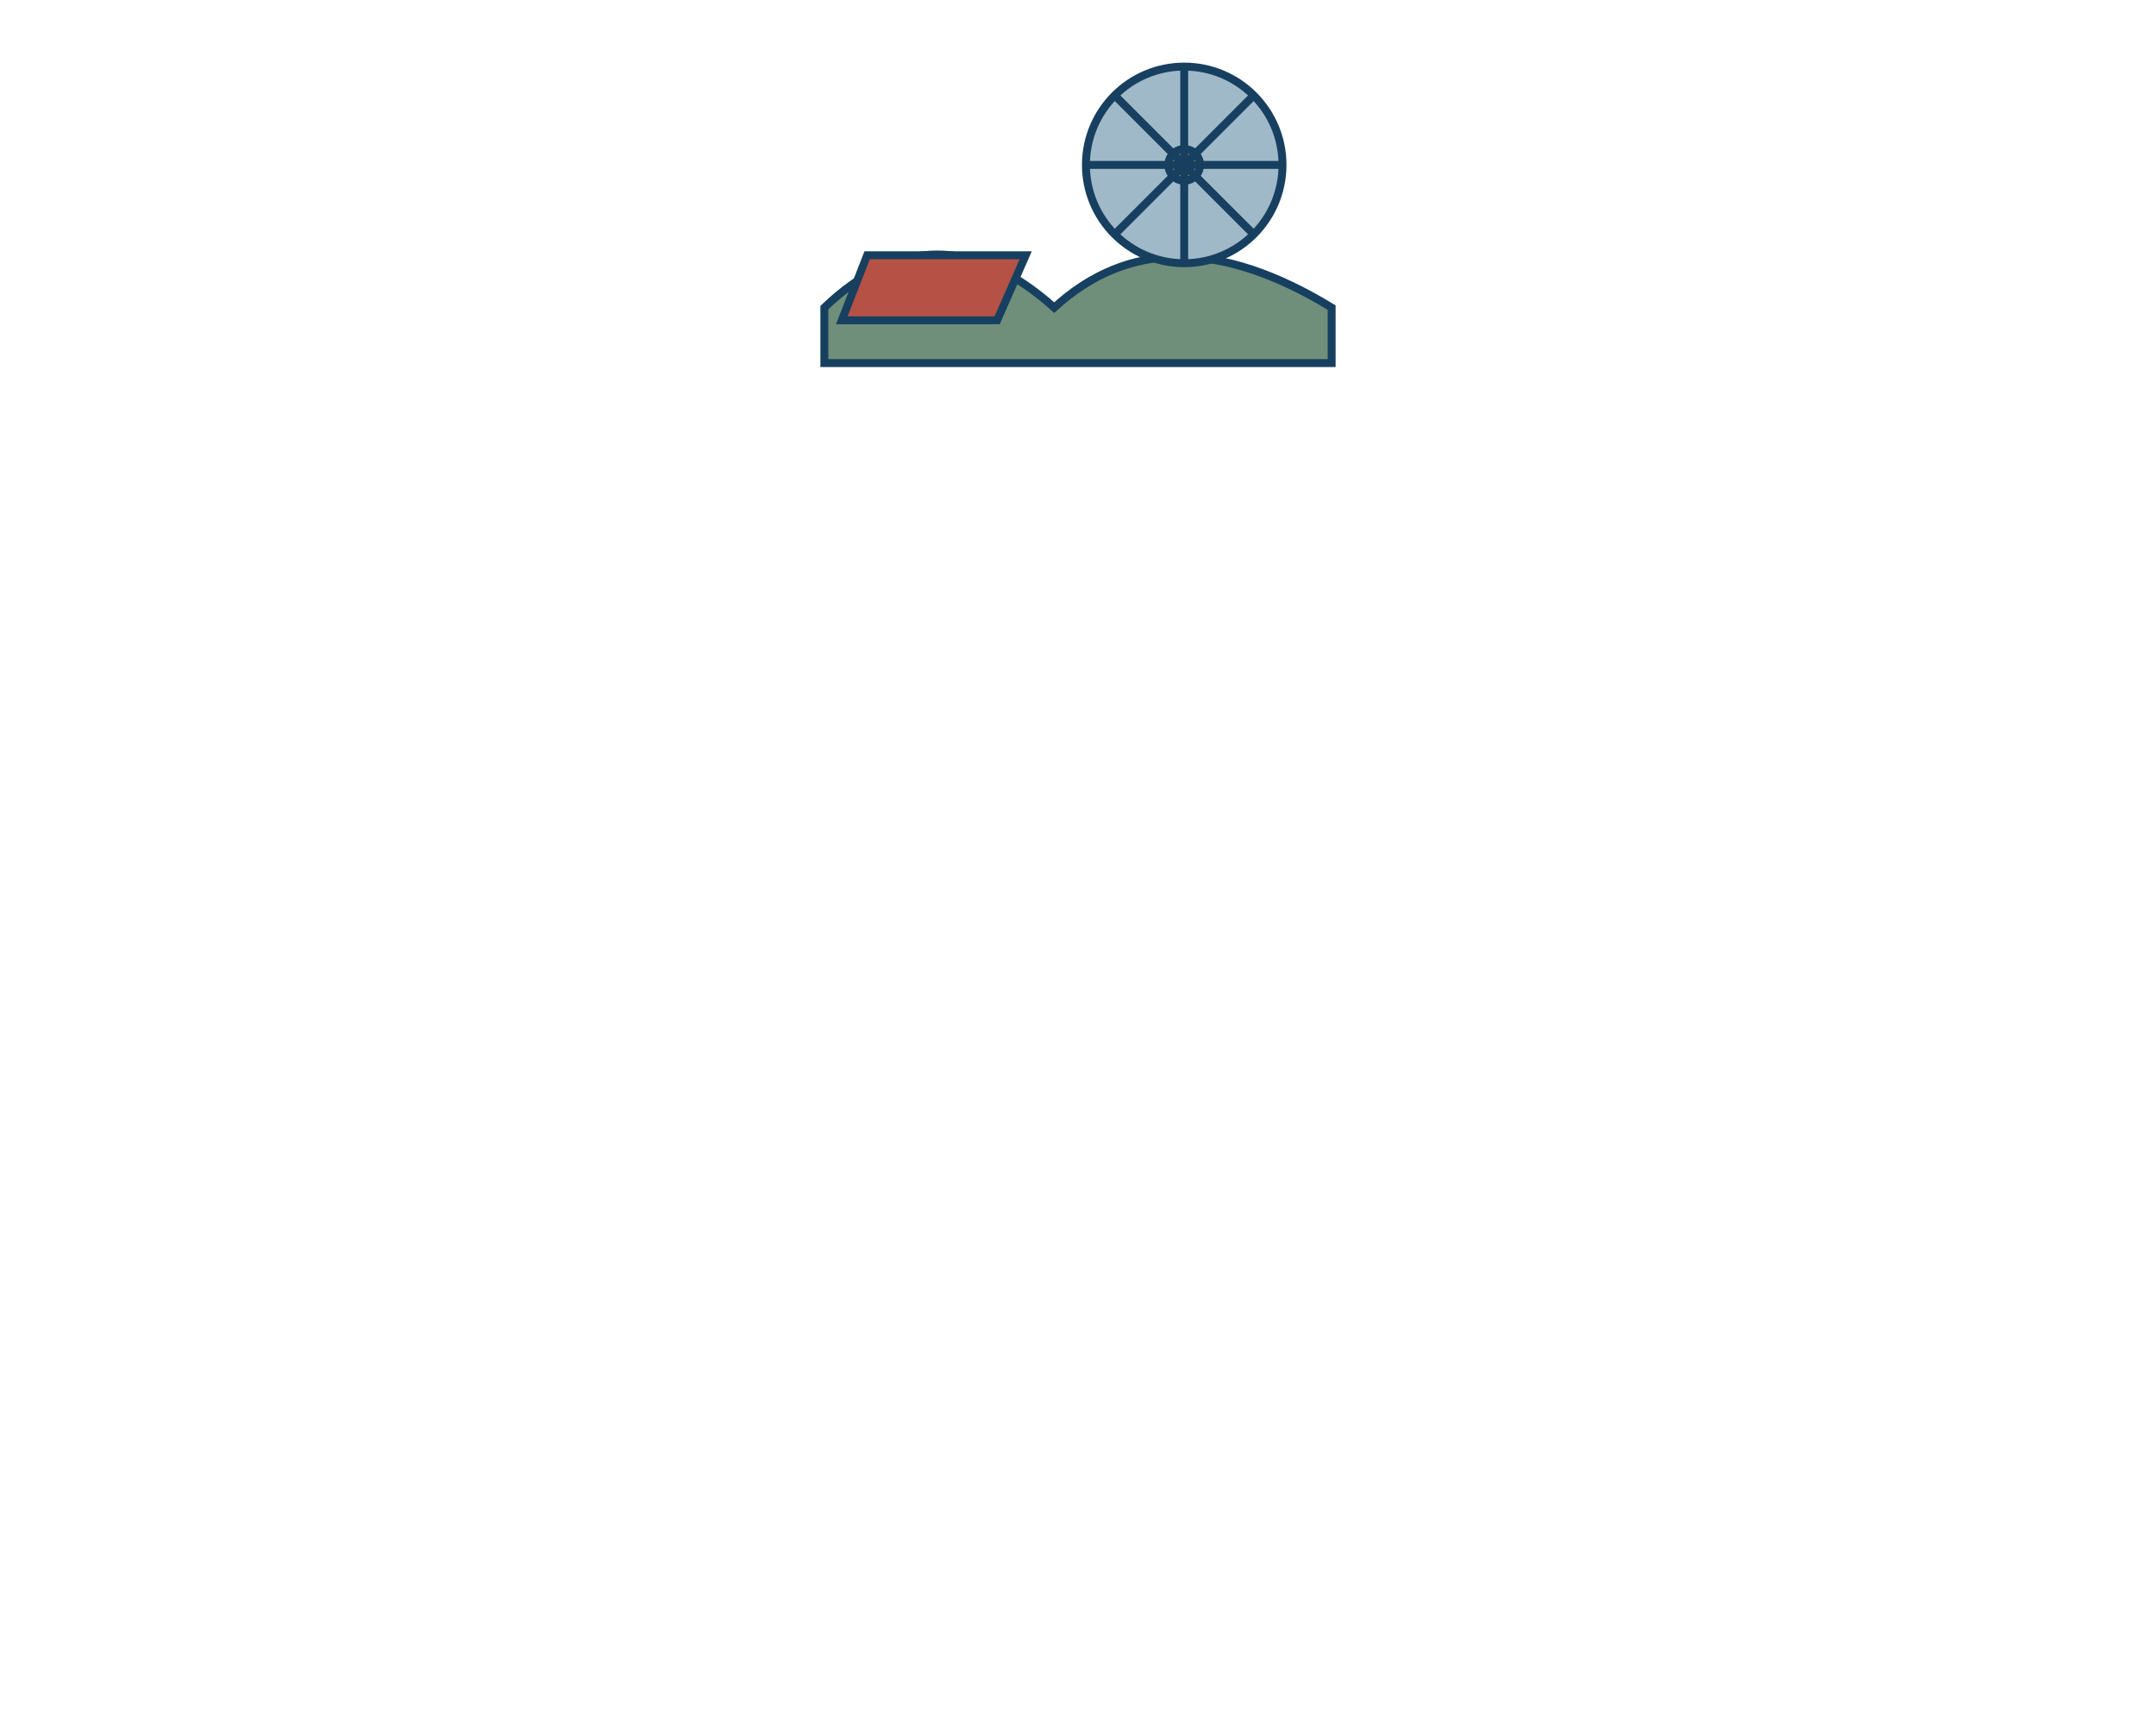
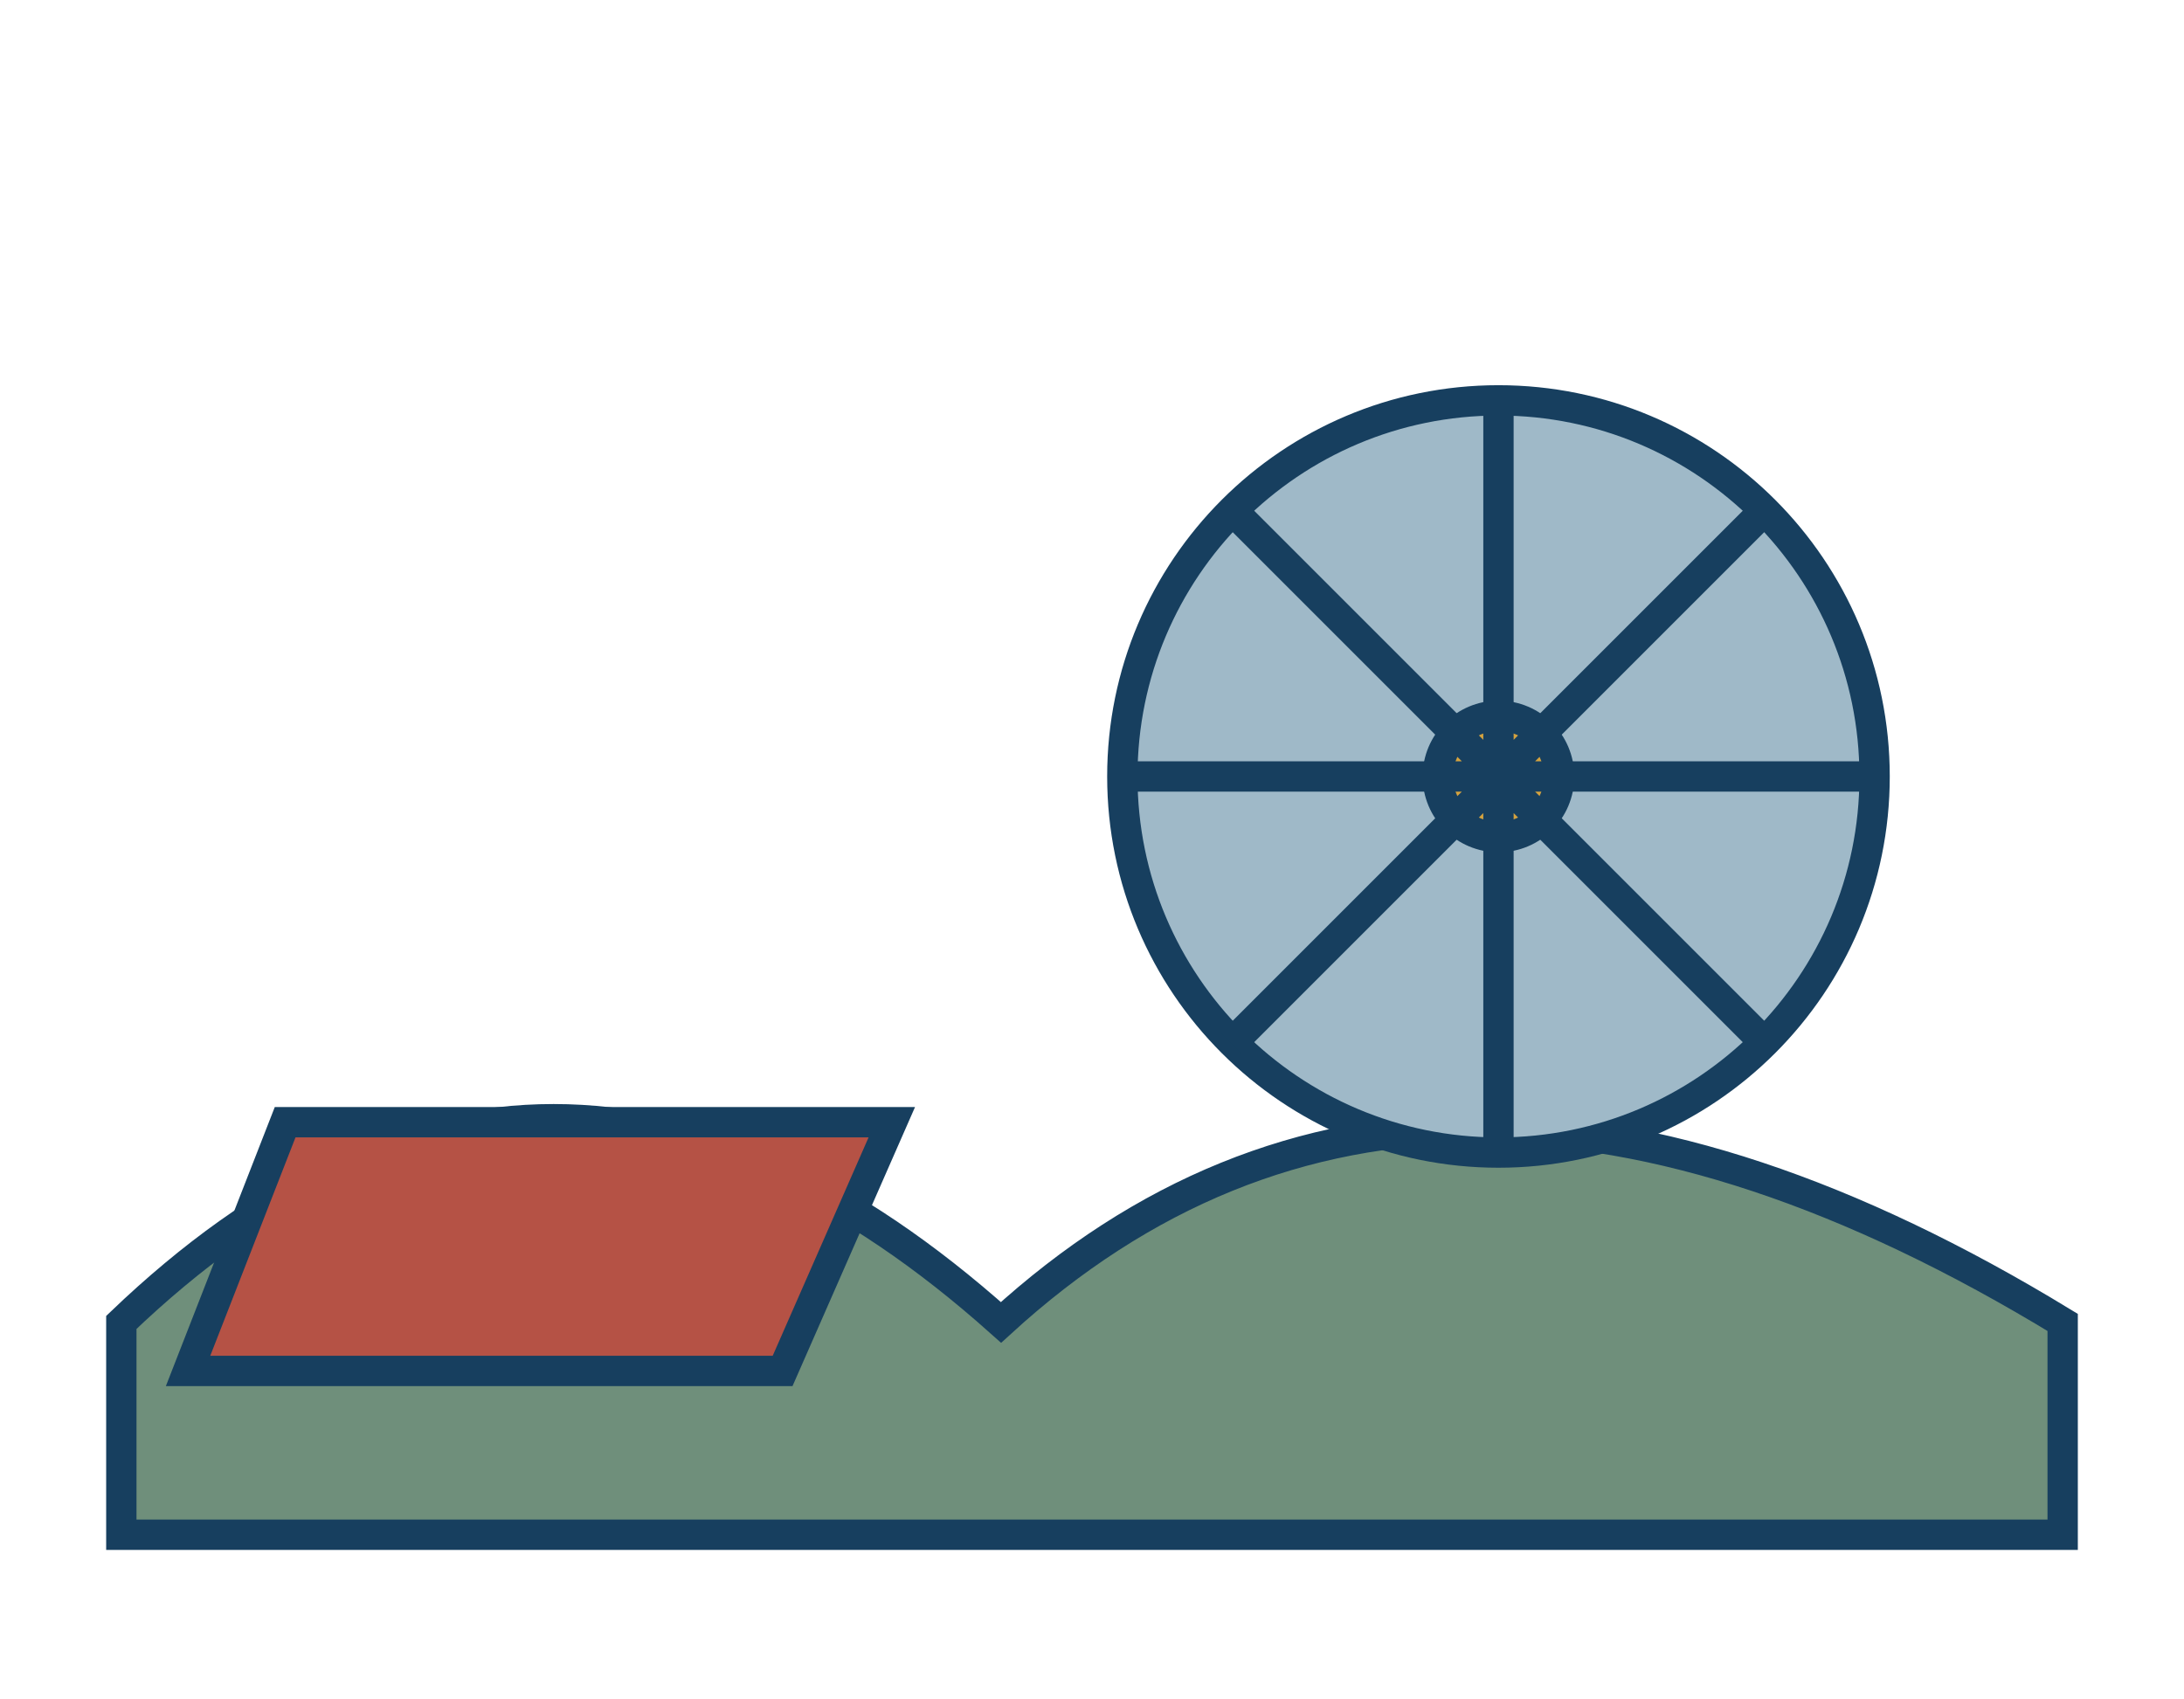
- <svg xmlns="http://www.w3.org/2000/svg" viewBox="-160 -130 680 540">
-   <g transform="translate(90 -142) scale(0.5)" stroke="#173f5f" stroke-width="5">
+ <svg xmlns="http://www.w3.org/2000/svg" viewBox="0 0 360 280">
+   <g stroke="#173f5f" stroke-width="5">
    <path fill="#6f8f7b" d="M20 218q70-67 145 0 70-64 175 0v35H20z" />
    <circle cx="247" cy="128" r="62" fill="#9fb9c8" />
    <circle cx="247" cy="128" r="10" fill="#d5a33f" />
    <path d="M247 66v124M185 128h124M203 84l88 88M291 84l-88 88" fill="none" />
    <path fill="#b55245" d="M47 185h100l-18 41H31z" />
  </g>
</svg>
